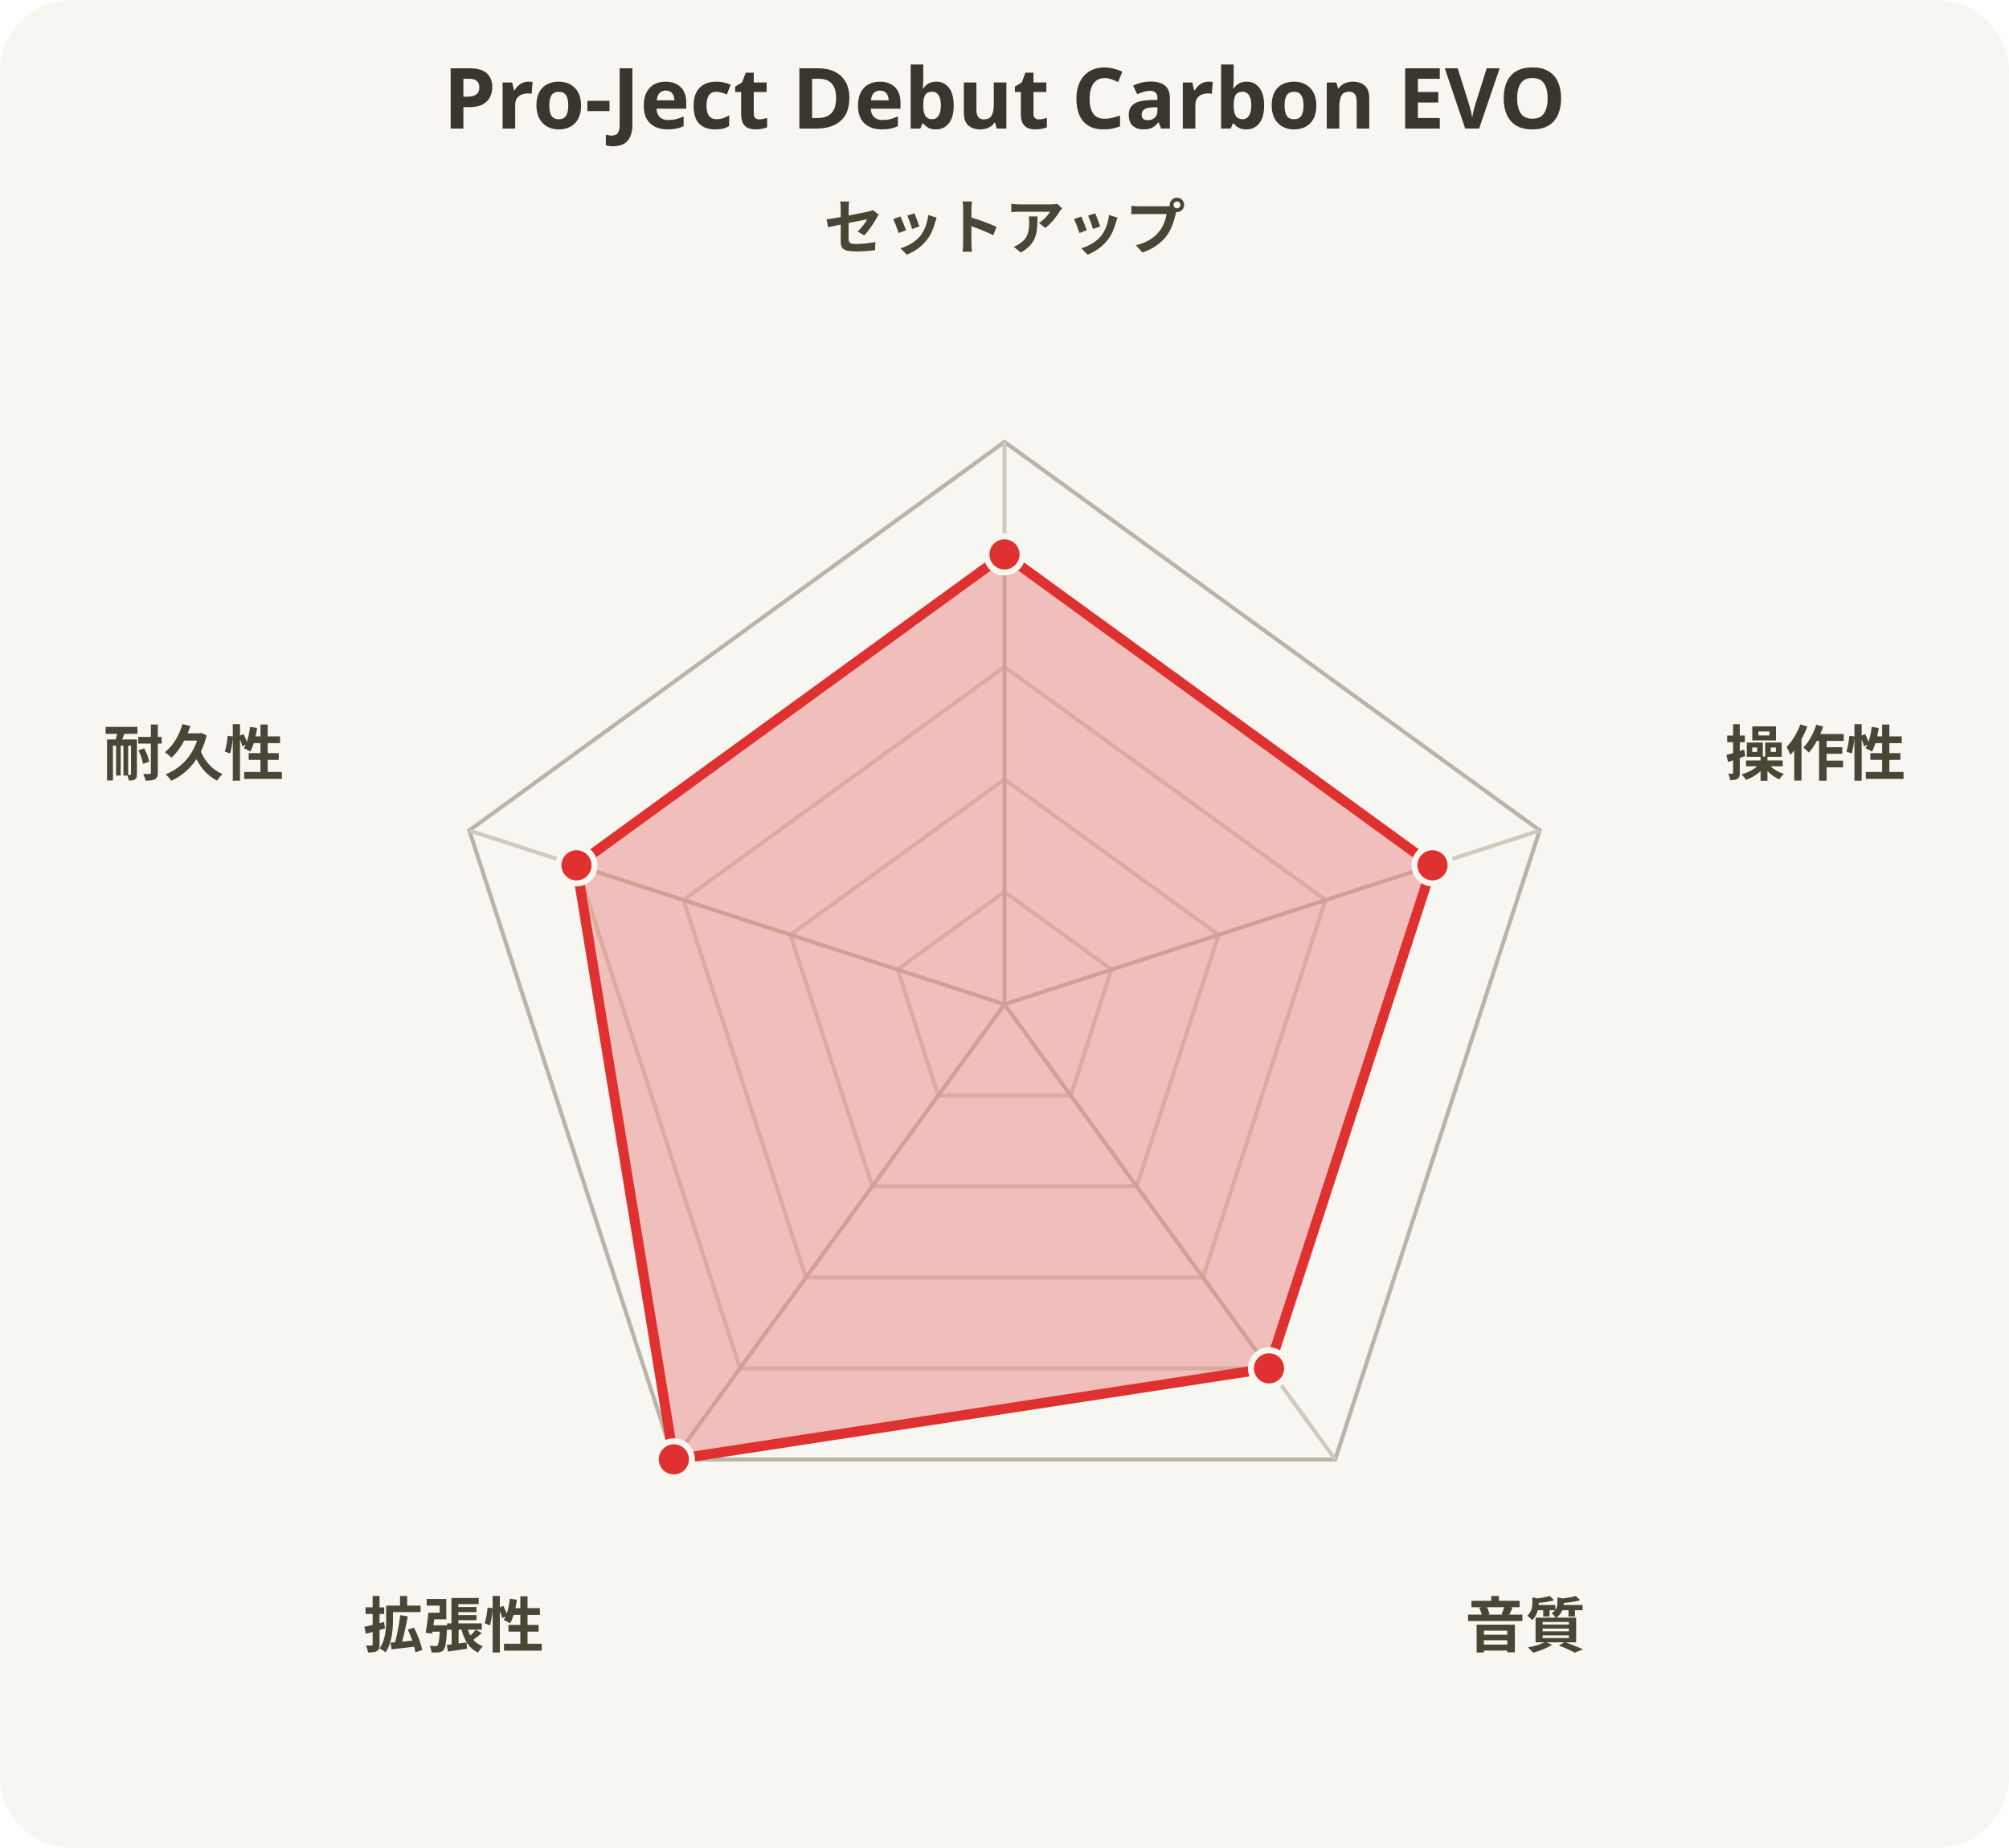
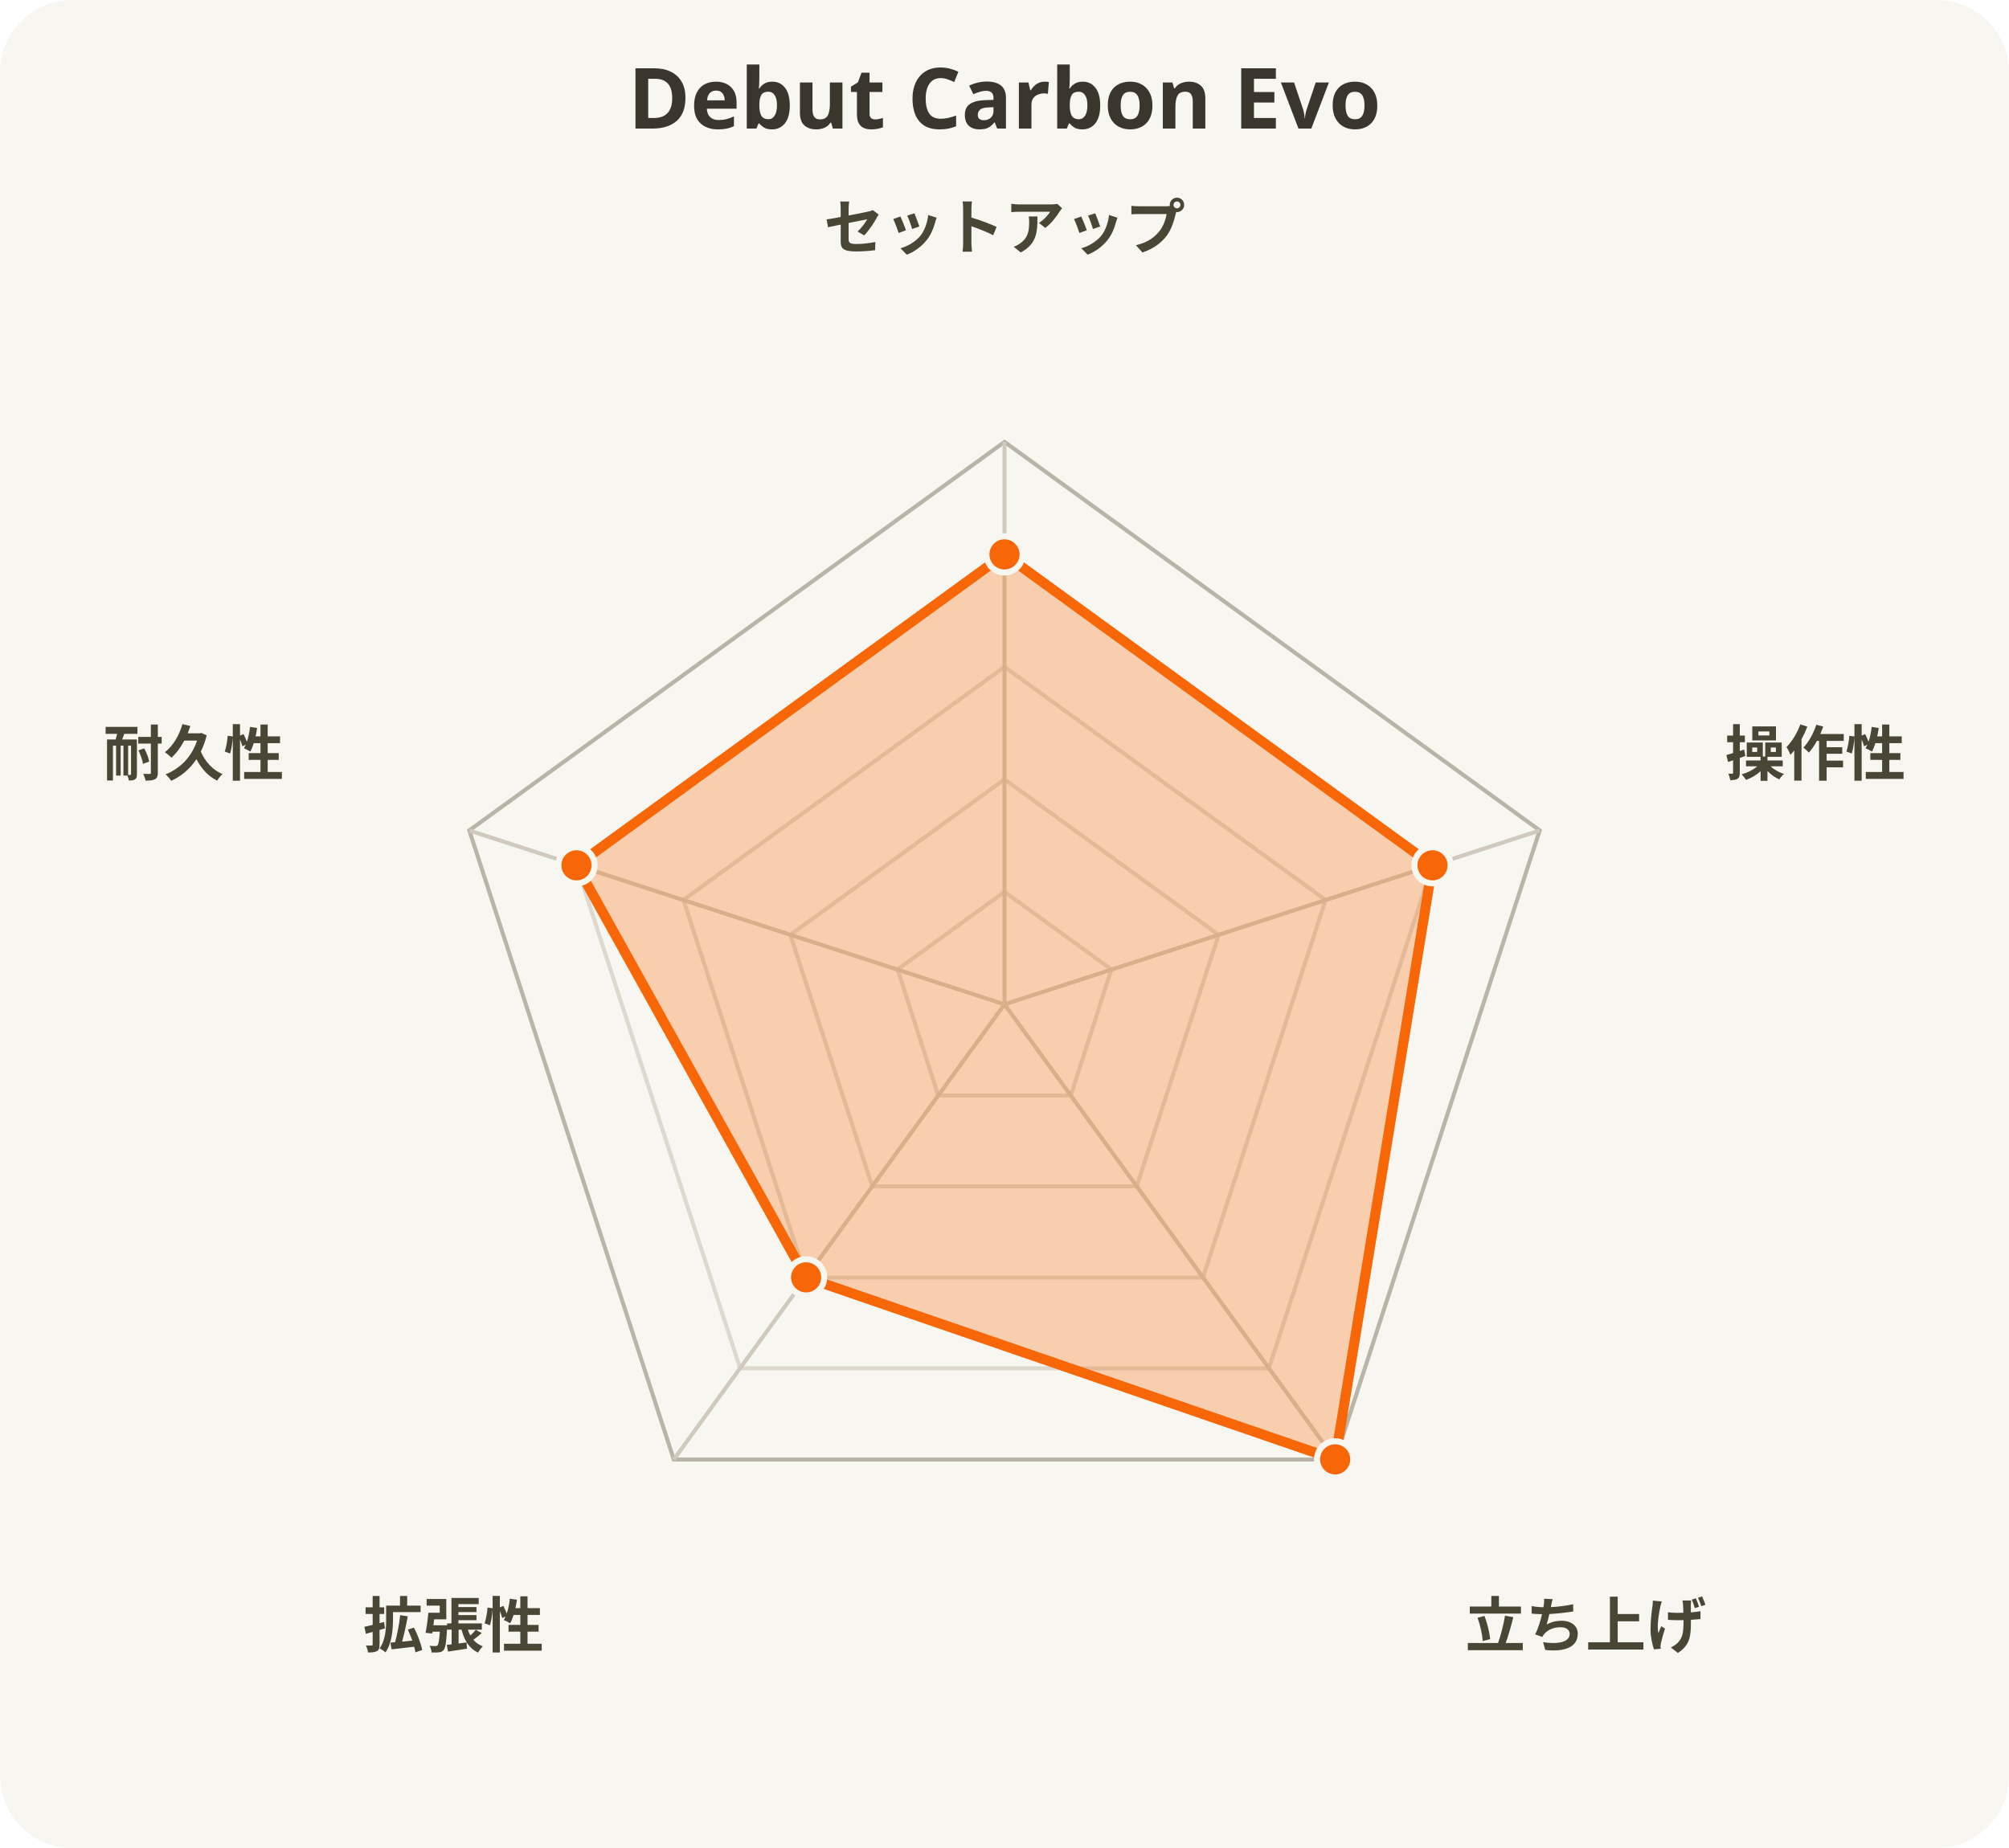
<svg xmlns="http://www.w3.org/2000/svg" viewBox="0 0 500 460" font-family="'Hiragino Sans','Noto Sans JP',sans-serif">
  <rect x="0" y="0" width="500" height="460" rx="18" fill="#F8F6F1" />
-   <text x="250" y="32" text-anchor="middle" font-size="21" font-weight="700" fill="#3A362E">Pro-Ject Debut Carbon EVO</text>
+   <text x="250" y="32" text-anchor="middle" font-size="21" font-weight="700" fill="#3A362E">Debut Carbon Evo</text>
  <polygon points="250.0,222.0 276.6,241.3 266.5,272.7 233.5,272.7 223.4,241.3 " fill="none" stroke="#DDD9CF" stroke-width="1" />
  <polygon points="250.0,194.0 303.3,232.7 282.9,295.3 217.1,295.3 196.7,232.7 " fill="none" stroke="#DDD9CF" stroke-width="1" />
  <polygon points="250.0,166.0 329.9,224.0 299.4,318.0 200.6,318.0 170.1,224.0 " fill="none" stroke="#DDD9CF" stroke-width="1" />
  <polygon points="250.0,138.0 356.5,215.4 315.8,340.6 184.2,340.6 143.5,215.4 " fill="none" stroke="#DDD9CF" stroke-width="1" />
  <polygon points="250.0,110.0 383.2,206.7 332.3,363.3 167.7,363.3 116.8,206.7 " fill="none" stroke="#B9B4A8" stroke-width="1" />
  <line x1="250" y1="250" x2="250" y2="110" stroke="#CFCABD" stroke-width="1" />
  <line x1="250" y1="250" x2="383.154" y2="206.74" stroke="#CFCABD" stroke-width="1" />
  <line x1="250" y1="250" x2="332.292" y2="363.26" stroke="#CFCABD" stroke-width="1" />
  <line x1="250" y1="250" x2="167.708" y2="363.26" stroke="#CFCABD" stroke-width="1" />
  <line x1="250" y1="250" x2="116.846" y2="206.74" stroke="#CFCABD" stroke-width="1" />
  <text x="250" y="62" text-anchor="middle" font-size="15" font-weight="600" fill="#4A4636">セットアップ</text>
  <text x="429.296" y="192.998" text-anchor="start" font-size="15" font-weight="600" fill="#4A4636">操作性</text>
-   <text x="364.628" y="410.002" text-anchor="start" font-size="15" font-weight="600" fill="#4A4636">音質</text>
+   <text x="364.628" y="410.002" text-anchor="start" font-size="15" font-weight="600" fill="#4A4636">立ち上げ</text>
  <text x="135.372" y="410.002" text-anchor="end" font-size="15" font-weight="600" fill="#4A4636">拡張性</text>
  <text x="70.704" y="192.998" text-anchor="end" font-size="15" font-weight="600" fill="#4A4636">耐久性</text>
-   <polygon points="250.0,138.0 356.5,215.4 315.8,340.6 167.7,363.3 143.5,215.4 " fill="#E03131" fill-opacity="0.28" stroke="#E03131" stroke-width="2.5" stroke-linejoin="round" />
-   <circle cx="250" cy="138" r="4.5" fill="#E03131" stroke="#F8F6F1" stroke-width="1.5" />
-   <circle cx="356.523" cy="215.392" r="4.5" fill="#E03131" stroke="#F8F6F1" stroke-width="1.5" />
-   <circle cx="315.834" cy="340.608" r="4.5" fill="#E03131" stroke="#F8F6F1" stroke-width="1.5" />
-   <circle cx="167.708" cy="363.26" r="4.5" fill="#E03131" stroke="#F8F6F1" stroke-width="1.5" />
-   <circle cx="143.477" cy="215.392" r="4.5" fill="#E03131" stroke="#F8F6F1" stroke-width="1.5" />
+   <polygon points="250.0,138.0 356.5,215.4 332.3,363.3 200.6,318.0 143.5,215.4" fill="#F76707" fill-opacity="0.28" stroke="#F76707" stroke-width="2.5" stroke-linejoin="round" />
+   <circle cx="250" cy="138" r="4.5" fill="#F76707" stroke="#F8F6F1" stroke-width="1.5" />
+   <circle cx="356.523" cy="215.392" r="4.5" fill="#F76707" stroke="#F8F6F1" stroke-width="1.5" />
+   <circle cx="332.292" cy="363.26" r="4.5" fill="#F76707" stroke="#F8F6F1" stroke-width="1.5" />
+   <circle cx="200.625" cy="317.956" r="4.5" fill="#F76707" stroke="#F8F6F1" stroke-width="1.5" />
+   <circle cx="143.477" cy="215.392" r="4.5" fill="#F76707" stroke="#F8F6F1" stroke-width="1.5" />
</svg>
